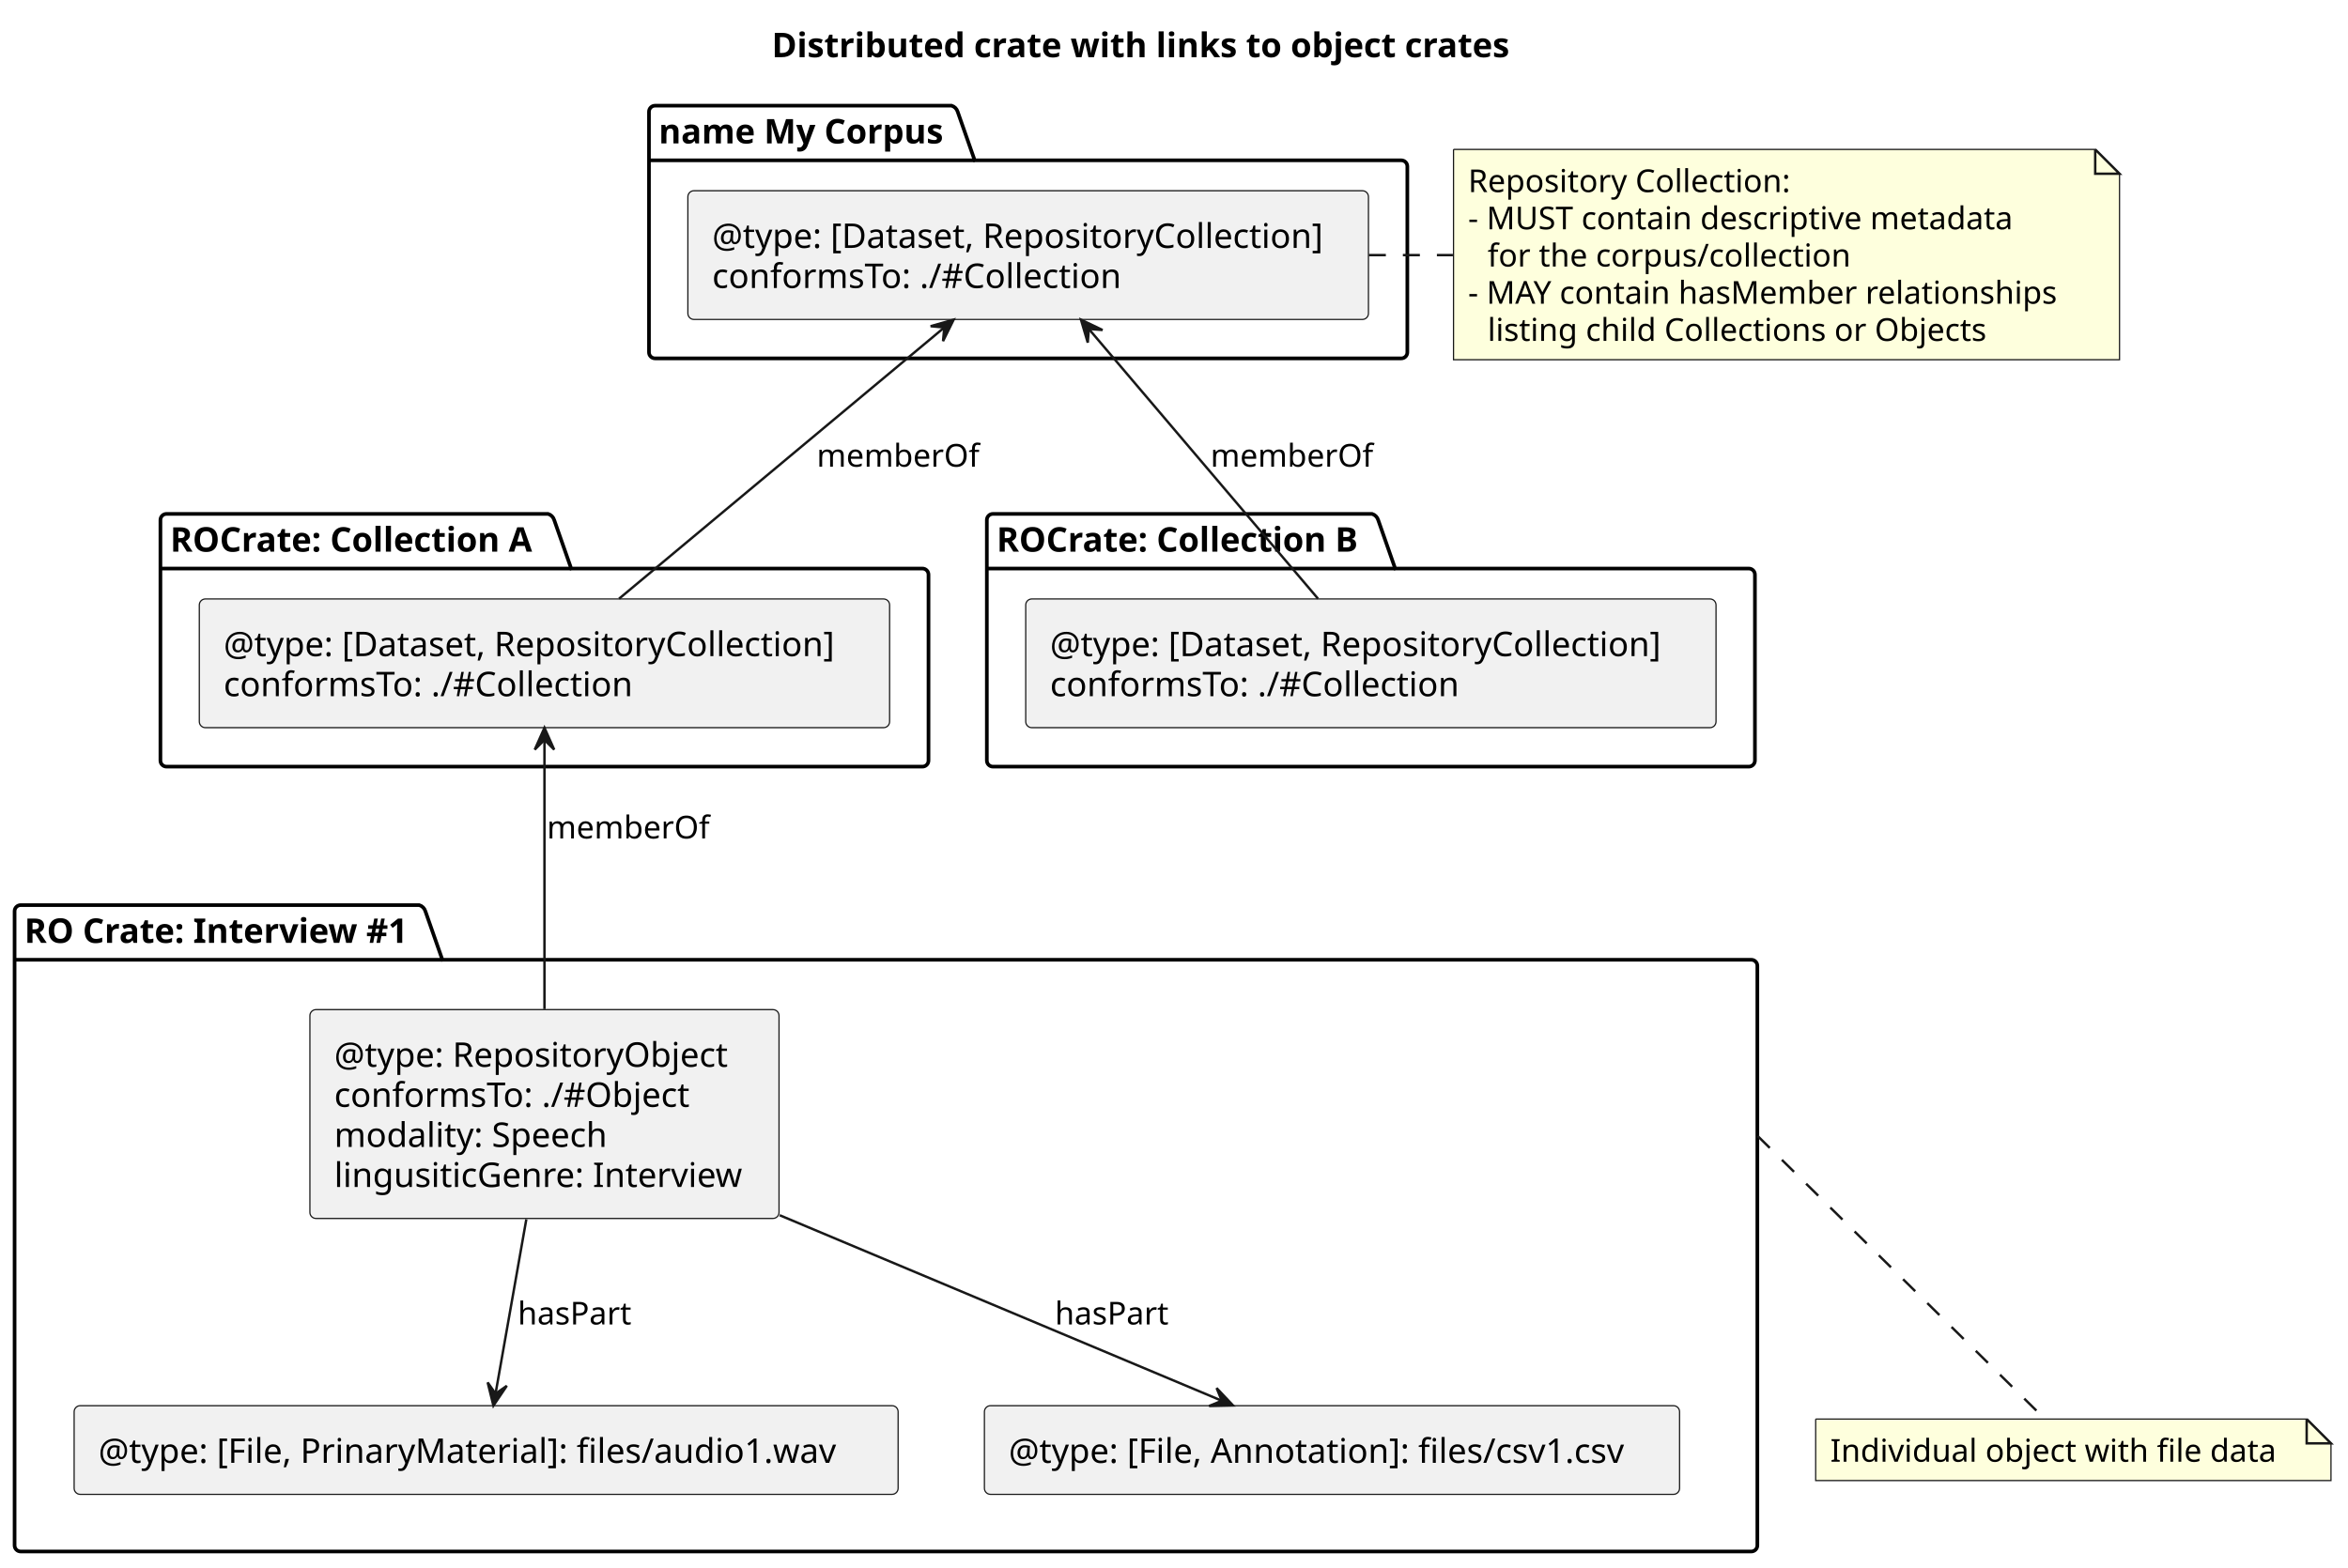
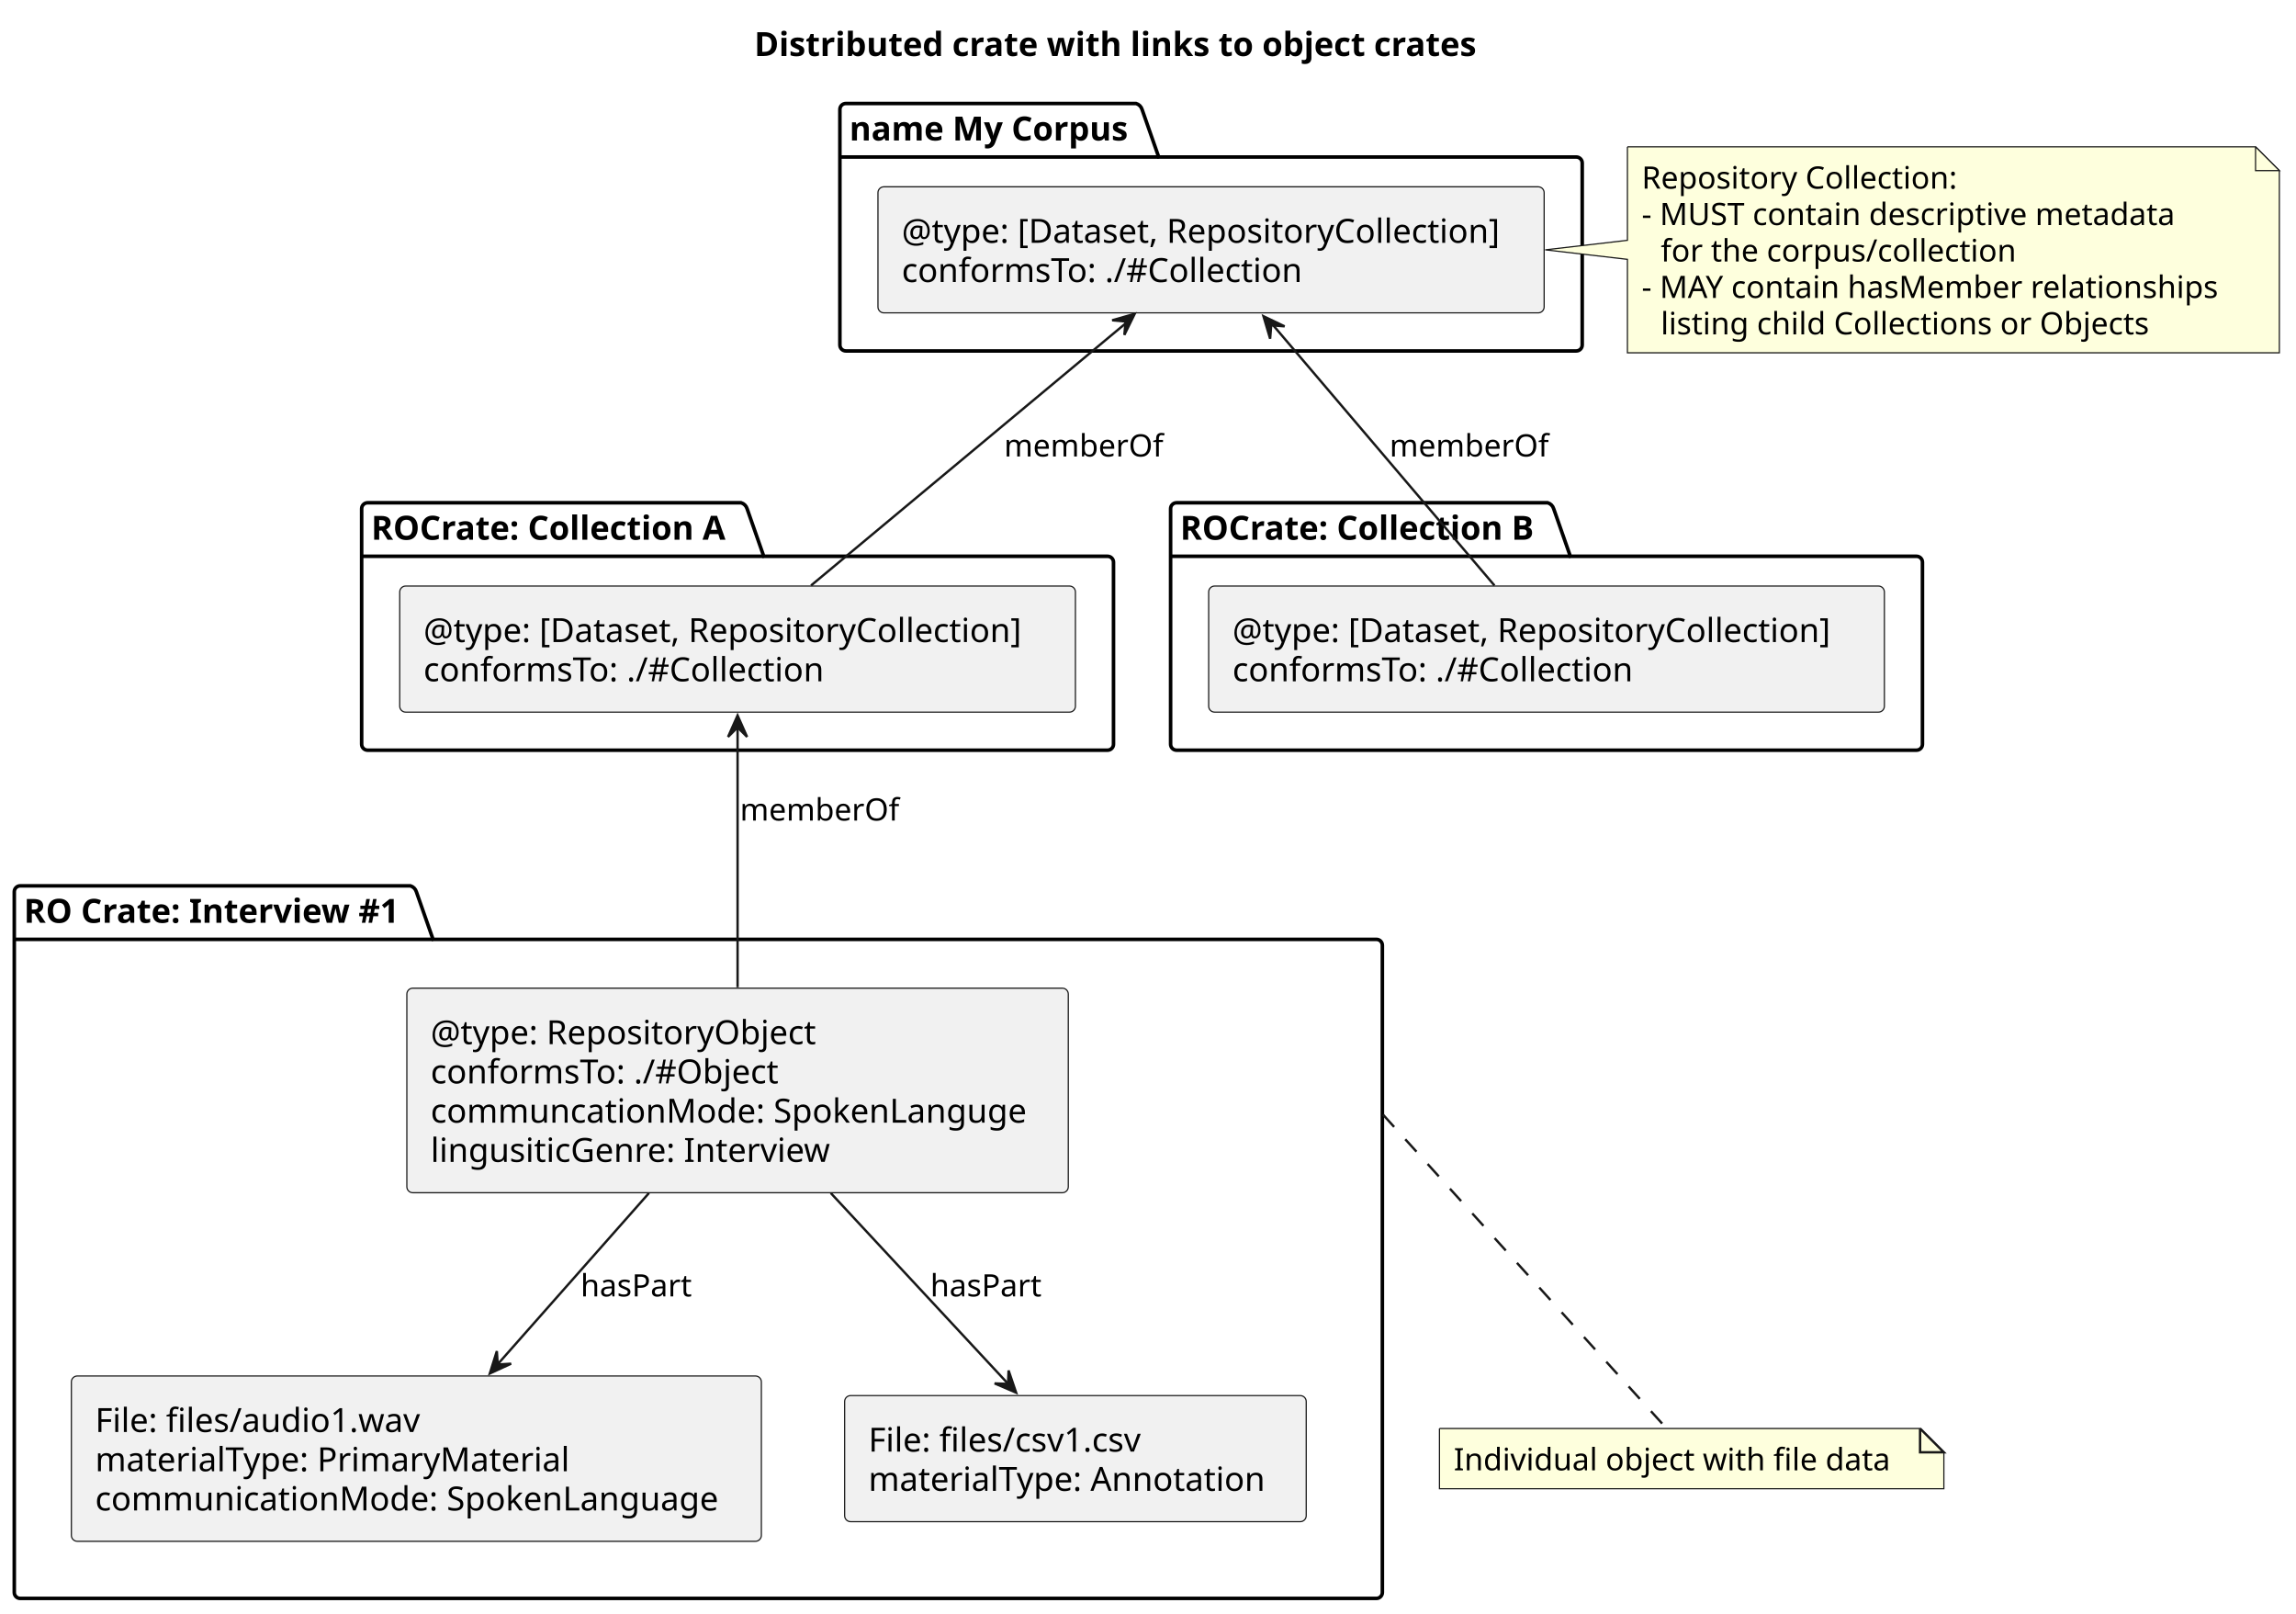
- <svg xmlns="http://www.w3.org/2000/svg" contentStyleType="text/css" height="645px" preserveAspectRatio="none" style="width:966px;height:645px;background:#FFFFFF;" version="1.1" viewBox="0 0 966 645" width="966px" zoomAndPan="magnify">
+ <svg xmlns="http://www.w3.org/2000/svg" contentStyleType="text/css" height="678px" preserveAspectRatio="none" style="width:965px;height:678px;background:#FFFFFF;" version="1.1" viewBox="0 0 965 678" width="965px" zoomAndPan="magnify">
  <defs />
  <g>
-     <rect fill="none" height="26.488" id="_title" style="stroke:none;stroke-width:1.0;" width="327" x="312.5" y="5" />
-     <text fill="#000000" font-family="sans-serif" font-size="14" font-weight="bold" lengthAdjust="spacing" textLength="317" x="317.5" y="23.535">Distributed crate with links to object crates</text>
+     <text fill="#000000" font-family="sans-serif" font-size="14" font-weight="bold" lengthAdjust="spacing" textLength="317" x="317" y="23.535">Distributed crate with links to object crates</text>
    <g id="cluster_mc">
-       <path d="M269.5,43.488 L391.5,43.488 A3.75,3.75 0 0 1 394,45.988 L401,65.977 L576.5,65.977 A2.5,2.5 0 0 1 579,68.477 L579,144.988 A2.5,2.5 0 0 1 576.5,147.488 L269.5,147.488 A2.5,2.5 0 0 1 267,144.988 L267,45.988 A2.5,2.5 0 0 1 269.5,43.488 " fill="none" style="stroke:#000000;stroke-width:1.5;" />
-       <line style="stroke:#000000;stroke-width:1.5;" x1="267" x2="401" y1="65.977" y2="65.977" />
-       <text fill="#000000" font-family="sans-serif" font-size="14" font-weight="bold" lengthAdjust="spacing" textLength="121" x="271" y="59.023">name My Corpus</text>
+       <path d="M355.5,43.488 L477.5,43.488 A3.75,3.75 0 0 1 480,45.988 L487,65.977 L662.5,65.977 A2.5,2.5 0 0 1 665,68.477 L665,144.968 A2.5,2.5 0 0 1 662.5,147.468 L355.5,147.468 A2.5,2.5 0 0 1 353,144.968 L353,45.988 A2.5,2.5 0 0 1 355.5,43.488 " fill="none" style="stroke:#000000;stroke-width:1.5;" />
+       <line style="stroke:#000000;stroke-width:1.5;" x1="353" x2="487" y1="65.977" y2="65.977" />
+       <text fill="#000000" font-family="sans-serif" font-size="14" font-weight="bold" lengthAdjust="spacing" textLength="121" x="357" y="59.023">name My Corpus</text>
    </g>
    <g id="cluster_cAc">
-       <path d="M68.5,211.488 L225.5,211.488 A3.75,3.75 0 0 1 228,213.988 L235,233.977 L379.5,233.977 A2.5,2.5 0 0 1 382,236.477 L382,312.988 A2.5,2.5 0 0 1 379.5,315.488 L68.5,315.488 A2.5,2.5 0 0 1 66,312.988 L66,213.988 A2.5,2.5 0 0 1 68.5,211.488 " fill="none" style="stroke:#000000;stroke-width:1.5;" />
-       <line style="stroke:#000000;stroke-width:1.5;" x1="66" x2="235" y1="233.977" y2="233.977" />
-       <text fill="#000000" font-family="sans-serif" font-size="14" font-weight="bold" lengthAdjust="spacing" textLength="156" x="70" y="227.023">ROCrate: Collection A</text>
+       <path d="M154.5,211.258 L311.5,211.258 A3.75,3.75 0 0 1 314,213.758 L321,233.747 L465.5,233.747 A2.5,2.5 0 0 1 468,236.247 L468,312.728 A2.5,2.5 0 0 1 465.5,315.228 L154.5,315.228 A2.5,2.5 0 0 1 152,312.728 L152,213.758 A2.5,2.5 0 0 1 154.5,211.258 " fill="none" style="stroke:#000000;stroke-width:1.5;" />
+       <line style="stroke:#000000;stroke-width:1.5;" x1="152" x2="321" y1="233.747" y2="233.747" />
+       <text fill="#000000" font-family="sans-serif" font-size="14" font-weight="bold" lengthAdjust="spacing" textLength="156" x="156" y="226.793">ROCrate: Collection A</text>
    </g>
    <g id="cluster_cBc">
-       <path d="M408.5,211.488 L564.5,211.488 A3.75,3.75 0 0 1 567,213.988 L574,233.977 L719.5,233.977 A2.5,2.5 0 0 1 722,236.477 L722,312.988 A2.5,2.5 0 0 1 719.5,315.488 L408.5,315.488 A2.5,2.5 0 0 1 406,312.988 L406,213.988 A2.5,2.5 0 0 1 408.5,211.488 " fill="none" style="stroke:#000000;stroke-width:1.5;" />
-       <line style="stroke:#000000;stroke-width:1.5;" x1="406" x2="574" y1="233.977" y2="233.977" />
-       <text fill="#000000" font-family="sans-serif" font-size="14" font-weight="bold" lengthAdjust="spacing" textLength="155" x="410" y="227.023">ROCrate: Collection B</text>
+       <path d="M494.5,211.258 L650.5,211.258 A3.75,3.75 0 0 1 653,213.758 L660,233.747 L805.5,233.747 A2.5,2.5 0 0 1 808,236.247 L808,312.728 A2.5,2.5 0 0 1 805.5,315.228 L494.5,315.228 A2.5,2.5 0 0 1 492,312.728 L492,213.758 A2.5,2.5 0 0 1 494.5,211.258 " fill="none" style="stroke:#000000;stroke-width:1.5;" />
+       <line style="stroke:#000000;stroke-width:1.5;" x1="492" x2="660" y1="233.747" y2="233.747" />
+       <text fill="#000000" font-family="sans-serif" font-size="14" font-weight="bold" lengthAdjust="spacing" textLength="155" x="496" y="226.793">ROCrate: Collection B</text>
    </g>
    <g id="cluster_ec2">
-       <path d="M8.5,372.488 L172.5,372.488 A3.75,3.75 0 0 1 175,374.988 L182,394.977 L720.5,394.977 A2.5,2.5 0 0 1 723,397.477 L723,635.988 A2.5,2.5 0 0 1 720.5,638.488 L8.5,638.488 A2.5,2.5 0 0 1 6,635.988 L6,374.988 A2.5,2.5 0 0 1 8.5,372.488 " fill="none" style="stroke:#000000;stroke-width:1.5;" />
-       <line style="stroke:#000000;stroke-width:1.5;" x1="6" x2="182" y1="394.977" y2="394.977" />
-       <text fill="#000000" font-family="sans-serif" font-size="14" font-weight="bold" lengthAdjust="spacing" textLength="163" x="10" y="388.023">RO Crate: Interview #1</text>
+       <path d="M8.5,372.228 L172.5,372.228 A3.75,3.75 0 0 1 175,374.728 L182,394.717 L578.5,394.717 A2.5,2.5 0 0 1 581,397.217 L581,669.148 A2.5,2.5 0 0 1 578.5,671.648 L8.5,671.648 A2.5,2.5 0 0 1 6,669.148 L6,374.728 A2.5,2.5 0 0 1 8.5,372.228 " fill="none" style="stroke:#000000;stroke-width:1.5;" />
+       <line style="stroke:#000000;stroke-width:1.5;" x1="6" x2="182" y1="394.717" y2="394.717" />
+       <text fill="#000000" font-family="sans-serif" font-size="14" font-weight="bold" lengthAdjust="spacing" textLength="163" x="10" y="387.763">RO Crate: Interview #1</text>
    </g>
    <g id="elem_cc">
-       <rect fill="#F1F1F1" height="52.977" rx="2.5" ry="2.5" style="stroke:#181818;stroke-width:0.5;" width="280" x="283" y="78.488" />
-       <text fill="#000000" font-family="sans-serif" font-size="14" lengthAdjust="spacing" textLength="260" x="293" y="102.023">@type: [Dataset, RepositoryCollection]</text>
-       <text fill="#000000" font-family="sans-serif" font-size="14" lengthAdjust="spacing" textLength="180" x="293" y="118.512">conformsTo: ./#Collection</text>
+       <rect fill="#F1F1F1" height="52.977" rx="2.5" ry="2.5" style="stroke:#181818;stroke-width:0.5;" width="280" x="369" y="78.488" />
+       <text fill="#000000" font-family="sans-serif" font-size="14" lengthAdjust="spacing" textLength="260" x="379" y="102.023">@type: [Dataset, RepositoryCollection]</text>
+       <text fill="#000000" font-family="sans-serif" font-size="14" lengthAdjust="spacing" textLength="180" x="379" y="118.512">conformsTo: ./#Collection</text>
    </g>
    <g id="elem_ca">
-       <rect fill="#F1F1F1" height="52.977" rx="2.5" ry="2.5" style="stroke:#181818;stroke-width:0.5;" width="284" x="82" y="246.488" />
-       <text fill="#000000" font-family="sans-serif" font-size="14" lengthAdjust="spacing" textLength="264" x="92" y="270.023">@type:  [Dataset, RepositoryCollection]</text>
-       <text fill="#000000" font-family="sans-serif" font-size="14" lengthAdjust="spacing" textLength="180" x="92" y="286.512">conformsTo: ./#Collection</text>
+       <rect fill="#F1F1F1" height="52.977" rx="2.5" ry="2.5" style="stroke:#181818;stroke-width:0.5;" width="284" x="168" y="246.258" />
+       <text fill="#000000" font-family="sans-serif" font-size="14" lengthAdjust="spacing" textLength="264" x="178" y="269.793">@type:  [Dataset, RepositoryCollection]</text>
+       <text fill="#000000" font-family="sans-serif" font-size="14" lengthAdjust="spacing" textLength="180" x="178" y="286.282">conformsTo: ./#Collection</text>
    </g>
    <g id="elem_cb">
-       <rect fill="#F1F1F1" height="52.977" rx="2.5" ry="2.5" style="stroke:#181818;stroke-width:0.5;" width="284" x="422" y="246.488" />
-       <text fill="#000000" font-family="sans-serif" font-size="14" lengthAdjust="spacing" textLength="264" x="432" y="270.023">@type:  [Dataset, RepositoryCollection]</text>
-       <text fill="#000000" font-family="sans-serif" font-size="14" lengthAdjust="spacing" textLength="180" x="432" y="286.512">conformsTo: ./#Collection</text>
+       <rect fill="#F1F1F1" height="52.977" rx="2.5" ry="2.5" style="stroke:#181818;stroke-width:0.5;" width="284" x="508" y="246.258" />
+       <text fill="#000000" font-family="sans-serif" font-size="14" lengthAdjust="spacing" textLength="264" x="518" y="269.793">@type:  [Dataset, RepositoryCollection]</text>
+       <text fill="#000000" font-family="sans-serif" font-size="14" lengthAdjust="spacing" textLength="180" x="518" y="286.282">conformsTo: ./#Collection</text>
    </g>
    <g id="elem_ea1">
-       <rect fill="#F1F1F1" height="36.488" rx="2.5" ry="2.5" style="stroke:#181818;stroke-width:0.5;" width="339" x="30.5" y="578.488" />
-       <text fill="#000000" font-family="sans-serif" font-size="14" lengthAdjust="spacing" textLength="319" x="40.5" y="602.023">@type: [File, PrinaryMaterial]:  files/audio1.wav</text>
+       <rect fill="#F1F1F1" height="69.465" rx="2.5" ry="2.5" style="stroke:#181818;stroke-width:0.5;" width="290" x="30" y="578.188" />
+       <text fill="#000000" font-family="sans-serif" font-size="14" lengthAdjust="spacing" textLength="145" x="40" y="601.723">File: files/audio1.wav</text>
+       <text fill="#000000" font-family="sans-serif" font-size="14" lengthAdjust="spacing" textLength="204" x="40" y="618.212">materialType: PrimaryMaterial</text>
+       <text fill="#000000" font-family="sans-serif" font-size="14" lengthAdjust="spacing" textLength="270" x="40" y="634.7">communicationMode: SpokenLanguage</text>
    </g>
    <g id="elem_ecsv1">
-       <rect fill="#F1F1F1" height="36.488" rx="2.5" ry="2.5" style="stroke:#181818;stroke-width:0.5;" width="286" x="405" y="578.488" />
-       <text fill="#000000" font-family="sans-serif" font-size="14" lengthAdjust="spacing" textLength="266" x="415" y="602.023">@type: [File, Annotation]: files/csv1.csv</text>
+       <rect fill="#F1F1F1" height="52.977" rx="2.5" ry="2.5" style="stroke:#181818;stroke-width:0.5;" width="194" x="355" y="586.428" />
+       <text fill="#000000" font-family="sans-serif" font-size="14" lengthAdjust="spacing" textLength="122" x="365" y="609.963">File: files/csv1.csv</text>
+       <text fill="#000000" font-family="sans-serif" font-size="14" lengthAdjust="spacing" textLength="174" x="365" y="626.452">materialType: Annotation</text>
    </g>
    <g id="elem_eo1">
-       <rect fill="#F1F1F1" height="85.953" rx="2.5" ry="2.5" style="stroke:#181818;stroke-width:0.5;" width="193" x="127.5" y="415.488" />
-       <text fill="#000000" font-family="sans-serif" font-size="14" lengthAdjust="spacing" textLength="166" x="137.5" y="439.023">@type: RepositoryObject</text>
-       <text fill="#000000" font-family="sans-serif" font-size="14" lengthAdjust="spacing" textLength="155" x="137.5" y="455.512">conformsTo: ./#Object</text>
-       <text fill="#000000" font-family="sans-serif" font-size="14" lengthAdjust="spacing" textLength="116" x="137.5" y="472">modality: Speech</text>
-       <text fill="#000000" font-family="sans-serif" font-size="14" lengthAdjust="spacing" textLength="173" x="137.5" y="488.488">lingusiticGenre: Interview</text>
+       <rect fill="#F1F1F1" height="85.953" rx="2.5" ry="2.5" style="stroke:#181818;stroke-width:0.5;" width="278" x="171" y="415.228" />
+       <text fill="#000000" font-family="sans-serif" font-size="14" lengthAdjust="spacing" textLength="166" x="181" y="438.763">@type: RepositoryObject</text>
+       <text fill="#000000" font-family="sans-serif" font-size="14" lengthAdjust="spacing" textLength="155" x="181" y="455.252">conformsTo: ./#Object</text>
+       <text fill="#000000" font-family="sans-serif" font-size="14" lengthAdjust="spacing" textLength="258" x="181" y="471.74">communcationMode: SpokenLanguge</text>
+       <text fill="#000000" font-family="sans-serif" font-size="14" lengthAdjust="spacing" textLength="173" x="181" y="488.228">lingusiticGenre: Interview</text>
    </g>
-     <g id="elem_GMN52">
-       <path d="M598,61.488 L598,148.041 L872,148.041 L872,71.488 L862,61.488 L598,61.488 " fill="#FEFFDD" style="stroke:#181818;stroke-width:0.5;" />
-       <path d="M862,61.488 L862,71.488 L872,71.488 L862,61.488 " fill="#FEFFDD" style="stroke:#181818;stroke-width:1.0;" />
-       <text fill="#000000" font-family="sans-serif" font-size="13" lengthAdjust="spacing" textLength="139" x="604" y="79.057">Repository Collection:</text>
-       <text fill="#000000" font-family="sans-serif" font-size="13" lengthAdjust="spacing" textLength="233" x="604" y="94.367">- MUST contain descriptive metadata</text>
-       <text fill="#000000" font-family="sans-serif" font-size="13" lengthAdjust="spacing" textLength="158" x="612" y="109.678">for the corpus/collection</text>
-       <text fill="#000000" font-family="sans-serif" font-size="13" lengthAdjust="spacing" textLength="253" x="604" y="124.988">- MAY contain hasMember relationships</text>
-       <text fill="#000000" font-family="sans-serif" font-size="13" lengthAdjust="spacing" textLength="219" x="612" y="140.299">listing child Collections or Objects</text>
+     <g id="elem_GMN20">
+       <path d="M684,61.698 L684,100.978 L649.46,104.978 L684,108.978 L684,148.251 A0,0 0 0 0 684,148.251 L958,148.251 A0,0 0 0 0 958,148.251 L958,71.698 L948,61.698 L684,61.698 A0,0 0 0 0 684,61.698 " fill="#FEFFDD" style="stroke:#181818;stroke-width:0.5;" />
+       <path d="M948,61.698 L948,71.698 L958,71.698 L948,61.698 " fill="#FEFFDD" style="stroke:#181818;stroke-width:0.5;" />
+       <text fill="#000000" font-family="sans-serif" font-size="13" lengthAdjust="spacing" textLength="139" x="690" y="79.267">Repository Collection:</text>
+       <text fill="#000000" font-family="sans-serif" font-size="13" lengthAdjust="spacing" textLength="233" x="690" y="94.577">- MUST contain descriptive metadata</text>
+       <text fill="#000000" font-family="sans-serif" font-size="13" lengthAdjust="spacing" textLength="158" x="698" y="109.888">for the corpus/collection</text>
+       <text fill="#000000" font-family="sans-serif" font-size="13" lengthAdjust="spacing" textLength="253" x="690" y="125.198">- MAY contain hasMember relationships</text>
+       <text fill="#000000" font-family="sans-serif" font-size="13" lengthAdjust="spacing" textLength="219" x="698" y="140.509">listing child Collections or Objects</text>
    </g>
-     <g id="elem_GMN55">
-       <path d="M747,583.988 L747,609.299 L959,609.299 L959,593.988 L949,583.988 L747,583.988 " fill="#FEFFDD" style="stroke:#181818;stroke-width:0.5;" />
-       <path d="M949,583.988 L949,593.988 L959,593.988 L949,583.988 " fill="#FEFFDD" style="stroke:#181818;stroke-width:1.0;" />
-       <text fill="#000000" font-family="sans-serif" font-size="13" lengthAdjust="spacing" textLength="191" x="753" y="601.557">Individual object with file data</text>
+     <g id="elem_GMN23">
+       <path d="M605,600.258 L605,625.569 L817,625.569 L817,610.258 L807,600.258 L605,600.258 " fill="#FEFFDD" style="stroke:#181818;stroke-width:0.5;" />
+       <path d="M807,600.258 L807,610.258 L817,610.258 L807,600.258 " fill="#FEFFDD" style="stroke:#181818;stroke-width:1.0;" />
+       <text fill="#000000" font-family="sans-serif" font-size="13" lengthAdjust="spacing" textLength="191" x="611" y="617.827">Individual object with file data</text>
    </g>
    <g id="link_eo1_ea1">
-       <path d="M216.54,501.778 C212.36,525.438 207.33,553.968 203.92,573.288 " fill="none" id="eo1-to-ea1" style="stroke:#181818;stroke-width:1.0;" />
-       <polygon fill="#181818" points="203,578.478,208.51,570.315,203.873,573.555,200.633,568.918,203,578.478" style="stroke:#181818;stroke-width:1.0;" />
-       <text fill="#000000" font-family="sans-serif" font-size="13" lengthAdjust="spacing" textLength="46" x="213" y="545.057">hasPart</text>
+       <path d="M272.75,501.338 C252.71,524.018 228.17,551.768 208.69,573.808 " fill="none" id="eo1-to-ea1" style="stroke:#181818;stroke-width:1.0;" />
+       <polygon fill="#181818" points="205.87,577.128,214.822,573.023,209.177,573.378,208.822,567.732,205.87,577.128" style="stroke:#181818;stroke-width:1.0;" />
+       <text fill="#000000" font-family="sans-serif" font-size="13" lengthAdjust="spacing" textLength="46" x="244" y="544.757">hasPart</text>
    </g>
    <g id="link_eo1_ecsv1">
-       <path d="M320.77,500.108 C380.98,525.378 455.63,556.718 502.55,576.408 " fill="none" id="eo1-to-ecsv1" style="stroke:#181818;stroke-width:1.0;" />
-       <polygon fill="#181818" points="507.29,578.398,500.529,571.237,502.677,576.47,497.444,578.618,507.29,578.398" style="stroke:#181818;stroke-width:1.0;" />
-       <text fill="#000000" font-family="sans-serif" font-size="13" lengthAdjust="spacing" textLength="46" x="434" y="545.057">hasPart</text>
+       <path d="M349.18,501.338 C372.98,526.938 402.8,559.008 424.19,582.008 " fill="none" id="eo1-to-ecsv1" style="stroke:#181818;stroke-width:1.0;" />
+       <polygon fill="#181818" points="427.08,585.188,423.9,575.867,423.683,581.52,418.03,581.303,427.08,585.188" style="stroke:#181818;stroke-width:1.0;" />
+       <text fill="#000000" font-family="sans-serif" font-size="13" lengthAdjust="spacing" textLength="46" x="391" y="544.757">hasPart</text>
    </g>
    <g id="link_ca_eo1">
-       <path d="M224,304.588 C224,334.878 224,381.478 224,415.278 " fill="none" id="ca-backto-eo1" style="stroke:#181818;stroke-width:1.0;" />
-       <polygon fill="#181818" points="224,299.498,220,308.498,224,304.498,228,308.498,224,299.498" style="stroke:#181818;stroke-width:1.0;" />
-       <text fill="#000000" font-family="sans-serif" font-size="13" lengthAdjust="spacing" textLength="66" x="225" y="345.057">memberOf</text>
+       <path d="M310,305.478 C310,335.728 310,381.478 310,414.838 " fill="none" id="ca-backto-eo1" style="stroke:#181818;stroke-width:1.0;" />
+       <polygon fill="#181818" points="310,300.638,306,309.638,310,305.638,314,309.638,310,300.638" style="stroke:#181818;stroke-width:1.0;" />
+       <text fill="#000000" font-family="sans-serif" font-size="13" lengthAdjust="spacing" textLength="66" x="311" y="344.797">memberOf</text>
    </g>
    <g id="link_cc_ca">
-       <path d="M388.31,134.928 C350.56,166.418 290.79,216.278 254.69,246.388 " fill="none" id="cc-backto-ca" style="stroke:#181818;stroke-width:1.0;" />
-       <polygon fill="#181818" points="392.34,131.558,382.864,134.244,388.498,134.758,387.983,140.391,392.34,131.558" style="stroke:#181818;stroke-width:1.0;" />
-       <text fill="#000000" font-family="sans-serif" font-size="13" lengthAdjust="spacing" textLength="66" x="336" y="192.057">memberOf</text>
+       <path d="M473.41,135.618 C435.69,167.048 376.71,216.178 340.88,246.018 " fill="none" id="cc-backto-ca" style="stroke:#181818;stroke-width:1.0;" />
+       <polygon fill="#181818" points="476.91,131.878,467.439,134.581,473.074,135.085,472.57,140.719,476.91,131.878" style="stroke:#181818;stroke-width:1.0;" />
+       <text fill="#000000" font-family="sans-serif" font-size="13" lengthAdjust="spacing" textLength="66" x="422" y="191.827">memberOf</text>
    </g>
    <g id="link_cc_cb">
-       <path d="M448.23,135.698 C475.01,167.218 516.88,216.518 542.25,246.388 " fill="none" id="cc-backto-cb" style="stroke:#181818;stroke-width:1.0;" />
-       <polygon fill="#181818" points="444.72,131.558,447.52,141.001,447.966,135.362,453.605,135.808,444.72,131.558" style="stroke:#181818;stroke-width:1.0;" />
-       <text fill="#000000" font-family="sans-serif" font-size="13" lengthAdjust="spacing" textLength="66" x="498" y="192.057">memberOf</text>
+       <path d="M534.87,136.388 C561.62,167.848 602.94,216.418 628.12,246.018 " fill="none" id="cc-backto-cb" style="stroke:#181818;stroke-width:1.0;" />
+       <polygon fill="#181818" points="531.03,132.878,533.83,142.321,534.276,136.682,539.915,137.128,531.03,132.878" style="stroke:#181818;stroke-width:1.0;" />
+       <text fill="#000000" font-family="sans-serif" font-size="13" lengthAdjust="spacing" textLength="66" x="584" y="191.827">memberOf</text>
    </g>
-     <g id="link_cc_GMN52">
-       <path d="M563.16,104.988 C574.68,104.988 586.2,104.988 597.73,104.988 " fill="none" id="cc-GMN52" style="stroke:#181818;stroke-width:1.0;stroke-dasharray:7.0,7.0;" />
-     </g>
-     <g id="link_ec2_GMN55">
-       <path d="M723.118,467.49 C723.336,467.704 723.558,467.923 723.783,468.145 C724.234,468.589 724.7,469.048 725.181,469.522 C727.103,471.416 729.258,473.539 731.61,475.857 C741.017,485.127 753.583,497.51 767.069,510.8 C794.04,537.378 824.69,567.583 841.11,583.768 " fill="none" id="ec2-GMN55" style="stroke:#181818;stroke-width:1.0;stroke-dasharray:7.0,7.0;" />
+     <g id="link_ec2_GMN23">
+       <path d="M581.249,468.337 C581.47,468.582 581.696,468.831 581.925,469.085 C582.383,469.592 582.857,470.116 583.346,470.657 C585.299,472.819 587.489,475.242 589.878,477.886 C599.436,488.462 612.191,502.576 625.84,517.679 C653.138,547.886 684.01,582.048 700.03,599.778 " fill="none" id="ec2-GMN23" style="stroke:#181818;stroke-width:1.0;stroke-dasharray:7.0,7.0;" />
    </g>
  </g>
</svg>
